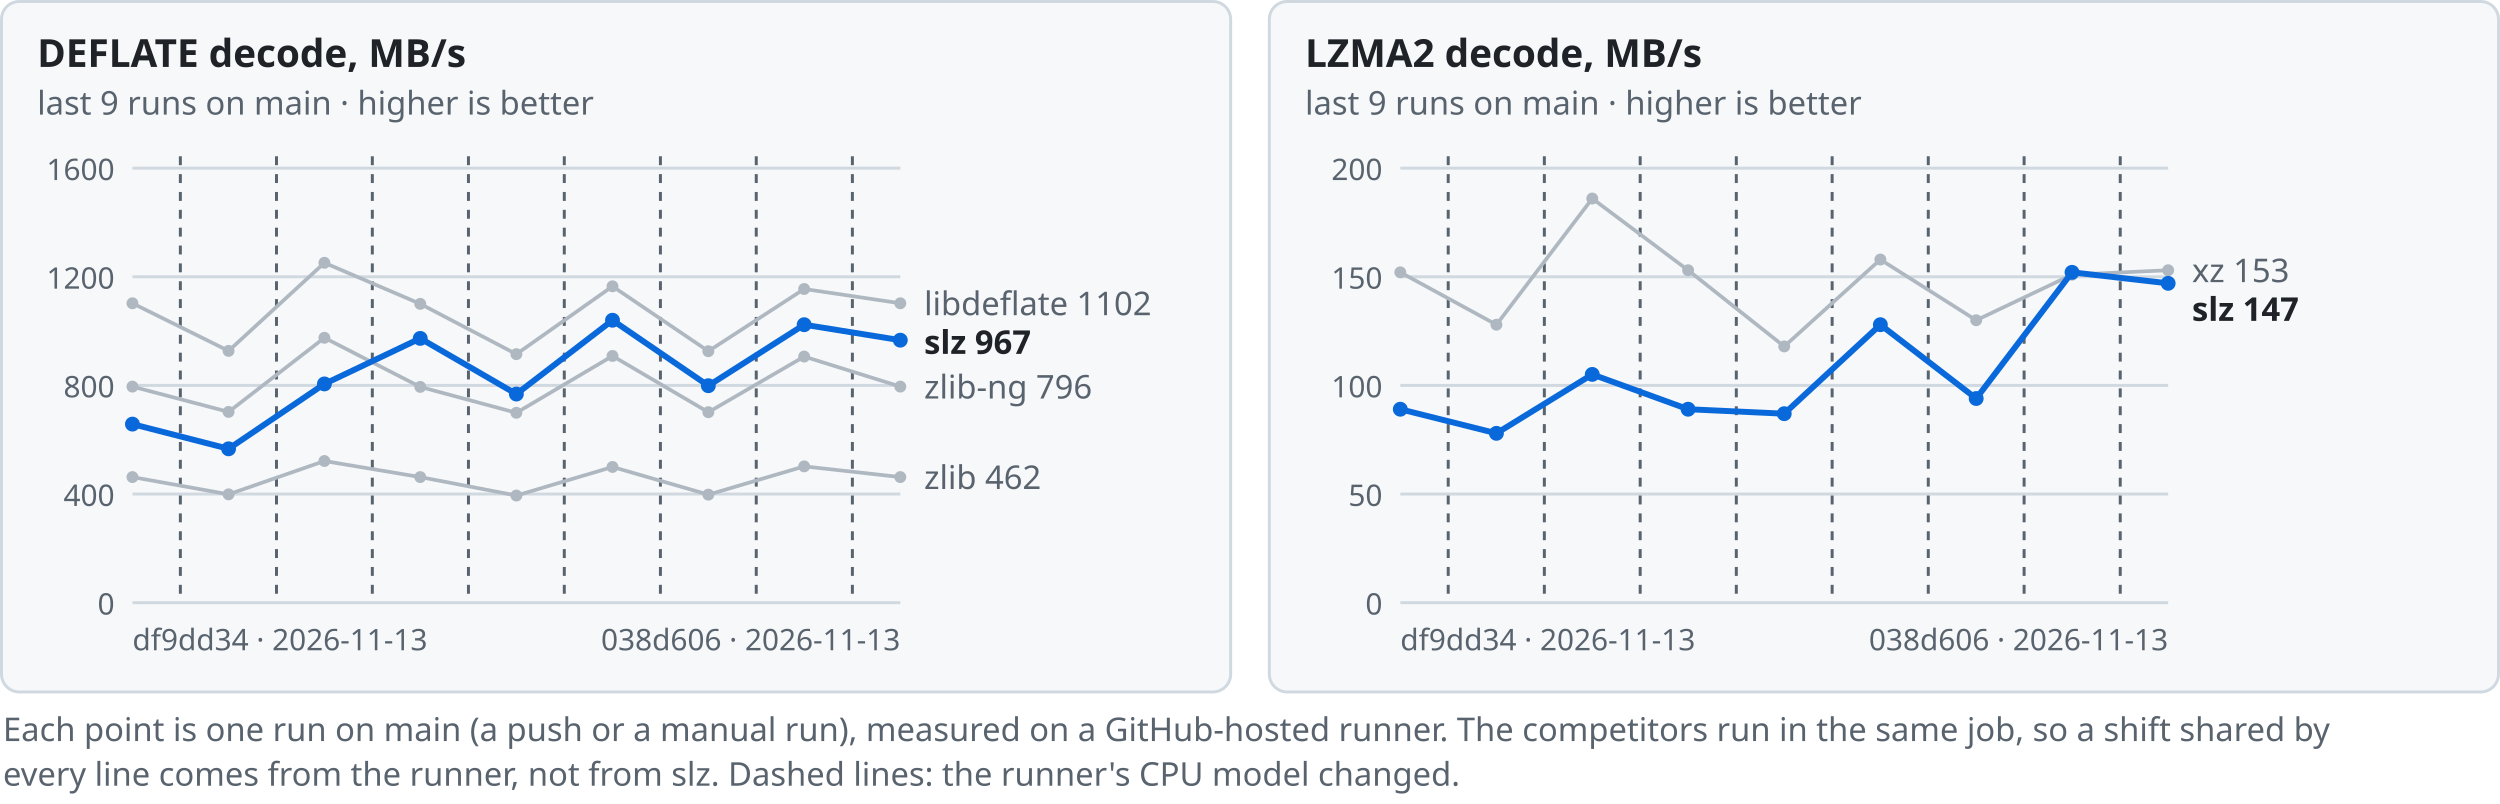
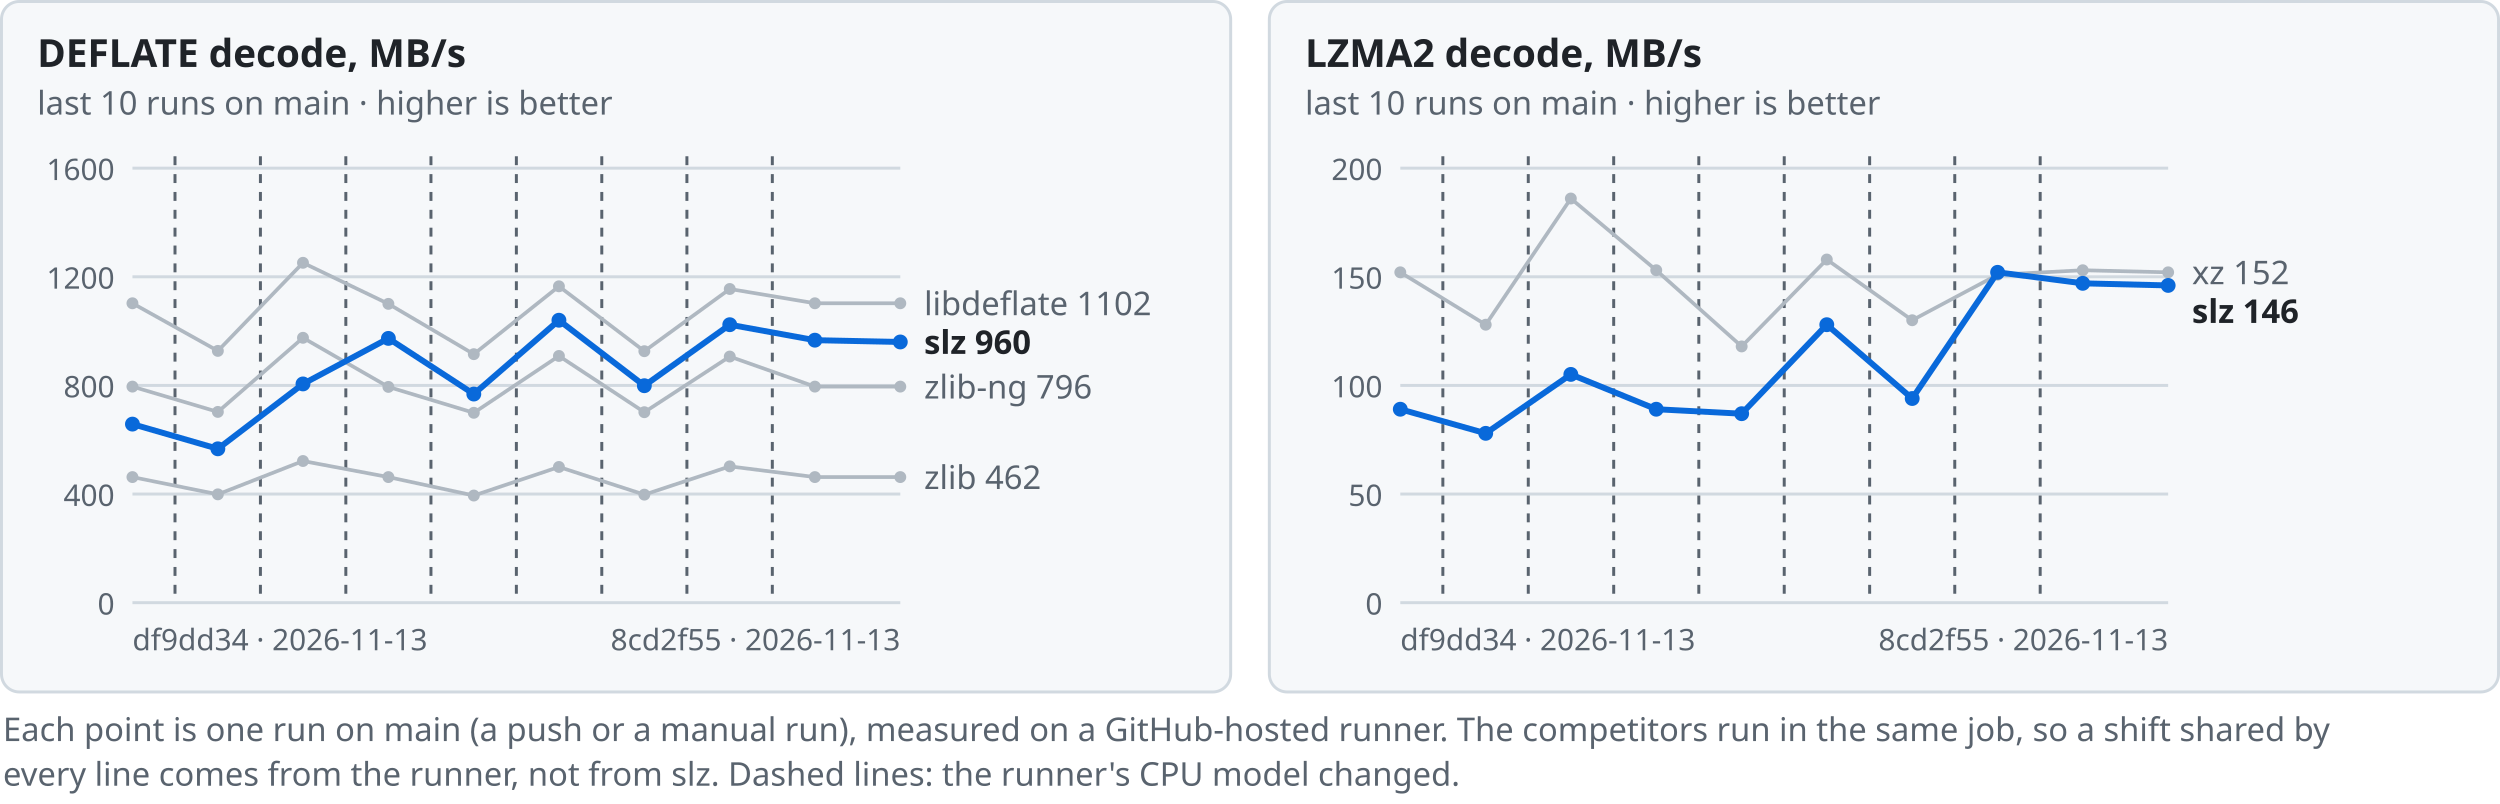
<svg xmlns="http://www.w3.org/2000/svg" width="840" height="270" viewBox="0 0 840 270" role="img" aria-labelledby="title desc">
  <style>text{font-family:-apple-system,BlinkMacSystemFont,'Segoe UI','Noto Sans',Helvetica,Arial,sans-serif;font-variant-numeric:tabular-nums}</style>
  <rect x="0.5" y="0.5" width="413.0" height="232.0" fill="#f6f8fa" rx="6" stroke="#d1d9e0" />
  <text x="12.5" y="22.5" font-size="13" fill="#1f2328" font-weight="600">DEFLATE decode, MB/s</text>
-   <text x="12.5" y="38.5" font-size="11" fill="#59636e">last 9 runs on main · higher is better</text>
+   <text x="12.5" y="38.5" font-size="11" fill="#59636e">last 10 runs on main · higher is better</text>
  <line x1="44.5" y1="202.5" x2="302.5" y2="202.5" stroke="#d1d9e0" stroke-width="1" />
  <text x="38.5" y="206.5" font-size="10" fill="#59636e" text-anchor="end">0</text>
  <line x1="44.5" y1="166.0" x2="302.5" y2="166.0" stroke="#d1d9e0" stroke-width="1" />
  <text x="38.5" y="170.0" font-size="10" fill="#59636e" text-anchor="end">400</text>
  <line x1="44.5" y1="129.5" x2="302.5" y2="129.5" stroke="#d1d9e0" stroke-width="1" />
  <text x="38.5" y="133.5" font-size="10" fill="#59636e" text-anchor="end">800</text>
  <line x1="44.5" y1="93.0" x2="302.5" y2="93.0" stroke="#d1d9e0" stroke-width="1" />
  <text x="38.5" y="97.0" font-size="10" fill="#59636e" text-anchor="end">1200</text>
  <line x1="44.5" y1="56.5" x2="302.5" y2="56.5" stroke="#d1d9e0" stroke-width="1" />
  <text x="38.5" y="60.5" font-size="10" fill="#59636e" text-anchor="end">1600</text>
-   <line x1="60.6" y1="52.5" x2="60.6" y2="202.5" stroke="#59636e" stroke-width="1" stroke-dasharray="3 3" />
-   <line x1="92.9" y1="52.5" x2="92.9" y2="202.5" stroke="#59636e" stroke-width="1" stroke-dasharray="3 3" />
-   <line x1="125.1" y1="52.5" x2="125.1" y2="202.5" stroke="#59636e" stroke-width="1" stroke-dasharray="3 3" />
-   <line x1="157.4" y1="52.5" x2="157.4" y2="202.5" stroke="#59636e" stroke-width="1" stroke-dasharray="3 3" />
-   <line x1="189.6" y1="52.5" x2="189.6" y2="202.5" stroke="#59636e" stroke-width="1" stroke-dasharray="3 3" />
-   <line x1="221.9" y1="52.5" x2="221.9" y2="202.5" stroke="#59636e" stroke-width="1" stroke-dasharray="3 3" />
-   <line x1="254.1" y1="52.5" x2="254.1" y2="202.5" stroke="#59636e" stroke-width="1" stroke-dasharray="3 3" />
-   <line x1="286.4" y1="52.5" x2="286.4" y2="202.5" stroke="#59636e" stroke-width="1" stroke-dasharray="3 3" />
-   <polyline points="44.5,101.9 76.8,117.9 109.0,88.3 141.2,102.1 173.5,119.0 205.8,96.2 238.0,118.0 270.2,97.1 302.5,101.9" fill="none" stroke="#afb8c1" stroke-width="1.25" stroke-linejoin="round" stroke-linecap="round" />
+   <line x1="58.8" y1="52.5" x2="58.8" y2="202.5" stroke="#59636e" stroke-width="1" stroke-dasharray="3 3" />
+   <line x1="87.5" y1="52.5" x2="87.5" y2="202.5" stroke="#59636e" stroke-width="1" stroke-dasharray="3 3" />
+   <line x1="116.2" y1="52.5" x2="116.2" y2="202.5" stroke="#59636e" stroke-width="1" stroke-dasharray="3 3" />
+   <line x1="144.8" y1="52.5" x2="144.8" y2="202.5" stroke="#59636e" stroke-width="1" stroke-dasharray="3 3" />
+   <line x1="173.5" y1="52.5" x2="173.5" y2="202.5" stroke="#59636e" stroke-width="1" stroke-dasharray="3 3" />
+   <line x1="202.2" y1="52.5" x2="202.2" y2="202.5" stroke="#59636e" stroke-width="1" stroke-dasharray="3 3" />
+   <line x1="230.8" y1="52.5" x2="230.8" y2="202.5" stroke="#59636e" stroke-width="1" stroke-dasharray="3 3" />
+   <line x1="259.5" y1="52.5" x2="259.5" y2="202.5" stroke="#59636e" stroke-width="1" stroke-dasharray="3 3" />
+   <polyline points="44.5,101.9 73.2,117.9 101.8,88.3 130.5,102.1 159.2,119.0 187.8,96.2 216.5,118.0 245.2,97.1 273.8,101.9 302.5,101.9" fill="none" stroke="#afb8c1" stroke-width="1.25" stroke-linejoin="round" stroke-linecap="round" />
  <circle cx="44.5" cy="101.9" r="2" fill="#afb8c1" />
-   <circle cx="76.8" cy="117.9" r="2" fill="#afb8c1" />
-   <circle cx="109.0" cy="88.3" r="2" fill="#afb8c1" />
-   <circle cx="141.2" cy="102.1" r="2" fill="#afb8c1" />
-   <circle cx="173.5" cy="119.0" r="2" fill="#afb8c1" />
-   <circle cx="205.8" cy="96.2" r="2" fill="#afb8c1" />
-   <circle cx="238.0" cy="118.0" r="2" fill="#afb8c1" />
-   <circle cx="270.2" cy="97.1" r="2" fill="#afb8c1" />
+   <circle cx="73.2" cy="117.9" r="2" fill="#afb8c1" />
+   <circle cx="101.8" cy="88.3" r="2" fill="#afb8c1" />
+   <circle cx="130.5" cy="102.1" r="2" fill="#afb8c1" />
+   <circle cx="159.2" cy="119.0" r="2" fill="#afb8c1" />
+   <circle cx="187.8" cy="96.2" r="2" fill="#afb8c1" />
+   <circle cx="216.5" cy="118.0" r="2" fill="#afb8c1" />
+   <circle cx="245.2" cy="97.1" r="2" fill="#afb8c1" />
+   <circle cx="273.8" cy="101.9" r="2" fill="#afb8c1" />
  <circle cx="302.5" cy="101.9" r="2" fill="#afb8c1" />
-   <polyline points="44.5,129.9 76.8,138.4 109.0,113.5 141.2,130.0 173.5,138.7 205.8,119.6 238.0,138.5 270.2,119.8 302.5,129.9" fill="none" stroke="#afb8c1" stroke-width="1.25" stroke-linejoin="round" stroke-linecap="round" />
+   <polyline points="44.5,129.9 73.2,138.4 101.8,113.5 130.5,130.0 159.2,138.7 187.8,119.6 216.5,138.5 245.2,119.8 273.8,129.9 302.5,129.9" fill="none" stroke="#afb8c1" stroke-width="1.25" stroke-linejoin="round" stroke-linecap="round" />
  <circle cx="44.5" cy="129.9" r="2" fill="#afb8c1" />
-   <circle cx="76.8" cy="138.4" r="2" fill="#afb8c1" />
-   <circle cx="109.0" cy="113.5" r="2" fill="#afb8c1" />
-   <circle cx="141.2" cy="130.0" r="2" fill="#afb8c1" />
-   <circle cx="173.5" cy="138.7" r="2" fill="#afb8c1" />
-   <circle cx="205.8" cy="119.6" r="2" fill="#afb8c1" />
-   <circle cx="238.0" cy="138.5" r="2" fill="#afb8c1" />
-   <circle cx="270.2" cy="119.8" r="2" fill="#afb8c1" />
+   <circle cx="73.2" cy="138.4" r="2" fill="#afb8c1" />
+   <circle cx="101.8" cy="113.5" r="2" fill="#afb8c1" />
+   <circle cx="130.5" cy="130.0" r="2" fill="#afb8c1" />
+   <circle cx="159.2" cy="138.7" r="2" fill="#afb8c1" />
+   <circle cx="187.8" cy="119.6" r="2" fill="#afb8c1" />
+   <circle cx="216.5" cy="138.5" r="2" fill="#afb8c1" />
+   <circle cx="245.2" cy="119.8" r="2" fill="#afb8c1" />
+   <circle cx="273.8" cy="129.9" r="2" fill="#afb8c1" />
  <circle cx="302.5" cy="129.9" r="2" fill="#afb8c1" />
-   <polyline points="44.5,160.3 76.8,166.1 109.0,154.9 141.2,160.3 173.5,166.5 205.8,156.9 238.0,166.2 270.2,156.7 302.5,160.3" fill="none" stroke="#afb8c1" stroke-width="1.25" stroke-linejoin="round" stroke-linecap="round" />
+   <polyline points="44.5,160.3 73.2,166.1 101.8,154.9 130.5,160.3 159.2,166.5 187.8,156.9 216.5,166.2 245.2,156.7 273.8,160.3 302.5,160.3" fill="none" stroke="#afb8c1" stroke-width="1.25" stroke-linejoin="round" stroke-linecap="round" />
  <circle cx="44.5" cy="160.3" r="2" fill="#afb8c1" />
-   <circle cx="76.8" cy="166.1" r="2" fill="#afb8c1" />
-   <circle cx="109.0" cy="154.9" r="2" fill="#afb8c1" />
-   <circle cx="141.2" cy="160.3" r="2" fill="#afb8c1" />
-   <circle cx="173.5" cy="166.5" r="2" fill="#afb8c1" />
-   <circle cx="205.8" cy="156.9" r="2" fill="#afb8c1" />
-   <circle cx="238.0" cy="166.2" r="2" fill="#afb8c1" />
-   <circle cx="270.2" cy="156.7" r="2" fill="#afb8c1" />
+   <circle cx="73.2" cy="166.1" r="2" fill="#afb8c1" />
+   <circle cx="101.8" cy="154.9" r="2" fill="#afb8c1" />
+   <circle cx="130.5" cy="160.3" r="2" fill="#afb8c1" />
+   <circle cx="159.2" cy="166.5" r="2" fill="#afb8c1" />
+   <circle cx="187.8" cy="156.9" r="2" fill="#afb8c1" />
+   <circle cx="216.5" cy="166.2" r="2" fill="#afb8c1" />
+   <circle cx="245.2" cy="156.7" r="2" fill="#afb8c1" />
+   <circle cx="273.8" cy="160.3" r="2" fill="#afb8c1" />
  <circle cx="302.5" cy="160.3" r="2" fill="#afb8c1" />
-   <polyline points="44.5,142.5 76.8,150.8 109.0,129.0 141.2,113.7 173.5,132.4 205.8,107.6 238.0,129.6 270.2,109.1 302.5,114.3" fill="none" stroke="#0969da" stroke-width="2" stroke-linejoin="round" stroke-linecap="round" />
+   <polyline points="44.5,142.5 73.2,150.8 101.8,129.0 130.5,113.7 159.2,132.4 187.8,107.6 216.5,129.6 245.2,109.1 273.8,114.3 302.5,114.9" fill="none" stroke="#0969da" stroke-width="2" stroke-linejoin="round" stroke-linecap="round" />
  <circle cx="44.5" cy="142.5" r="2.5" fill="#0969da" />
-   <circle cx="76.8" cy="150.8" r="2.5" fill="#0969da" />
-   <circle cx="109.0" cy="129.0" r="2.5" fill="#0969da" />
-   <circle cx="141.2" cy="113.7" r="2.5" fill="#0969da" />
-   <circle cx="173.5" cy="132.4" r="2.5" fill="#0969da" />
-   <circle cx="205.8" cy="107.6" r="2.5" fill="#0969da" />
-   <circle cx="238.0" cy="129.6" r="2.5" fill="#0969da" />
-   <circle cx="270.2" cy="109.1" r="2.5" fill="#0969da" />
-   <circle cx="302.5" cy="114.3" r="2.5" fill="#0969da" />
+   <circle cx="73.2" cy="150.8" r="2.5" fill="#0969da" />
+   <circle cx="101.8" cy="129.0" r="2.5" fill="#0969da" />
+   <circle cx="130.5" cy="113.7" r="2.5" fill="#0969da" />
+   <circle cx="159.2" cy="132.4" r="2.5" fill="#0969da" />
+   <circle cx="187.8" cy="107.6" r="2.5" fill="#0969da" />
+   <circle cx="216.5" cy="129.6" r="2.5" fill="#0969da" />
+   <circle cx="245.2" cy="109.1" r="2.5" fill="#0969da" />
+   <circle cx="273.8" cy="114.3" r="2.5" fill="#0969da" />
+   <circle cx="302.5" cy="114.9" r="2.5" fill="#0969da" />
  <text x="310.5" y="105.9" font-size="11" fill="#59636e">libdeflate 1102</text>
-   <text x="310.5" y="118.9" font-size="11" fill="#1f2328" font-weight="600">slz 967</text>
+   <text x="310.5" y="118.9" font-size="11" fill="#1f2328" font-weight="600">slz 960</text>
  <text x="310.5" y="133.9" font-size="11" fill="#59636e">zlib-ng 796</text>
  <text x="310.5" y="164.3" font-size="11" fill="#59636e">zlib 462</text>
  <text x="44.5" y="218.5" font-size="10" fill="#59636e">df9dd34 · 2026-11-13</text>
-   <text x="302.5" y="218.5" font-size="10" fill="#59636e" text-anchor="end">038d606 · 2026-11-13</text>
+   <text x="302.5" y="218.5" font-size="10" fill="#59636e" text-anchor="end">8cd2f55 · 2026-11-13</text>
  <rect x="426.5" y="0.5" width="413.0" height="232.0" fill="#f6f8fa" rx="6" stroke="#d1d9e0" />
  <text x="438.5" y="22.5" font-size="13" fill="#1f2328" font-weight="600">LZMA2 decode, MB/s</text>
-   <text x="438.5" y="38.5" font-size="11" fill="#59636e">last 9 runs on main · higher is better</text>
+   <text x="438.5" y="38.5" font-size="11" fill="#59636e">last 10 runs on main · higher is better</text>
  <line x1="470.5" y1="202.5" x2="728.5" y2="202.5" stroke="#d1d9e0" stroke-width="1" />
  <text x="464.5" y="206.5" font-size="10" fill="#59636e" text-anchor="end">0</text>
  <line x1="470.5" y1="166.0" x2="728.5" y2="166.0" stroke="#d1d9e0" stroke-width="1" />
  <text x="464.5" y="170.0" font-size="10" fill="#59636e" text-anchor="end">50</text>
  <line x1="470.5" y1="129.5" x2="728.5" y2="129.5" stroke="#d1d9e0" stroke-width="1" />
  <text x="464.5" y="133.5" font-size="10" fill="#59636e" text-anchor="end">100</text>
  <line x1="470.5" y1="93.0" x2="728.5" y2="93.0" stroke="#d1d9e0" stroke-width="1" />
  <text x="464.5" y="97.0" font-size="10" fill="#59636e" text-anchor="end">150</text>
  <line x1="470.5" y1="56.5" x2="728.5" y2="56.5" stroke="#d1d9e0" stroke-width="1" />
  <text x="464.5" y="60.5" font-size="10" fill="#59636e" text-anchor="end">200</text>
-   <line x1="486.6" y1="52.5" x2="486.6" y2="202.5" stroke="#59636e" stroke-width="1" stroke-dasharray="3 3" />
-   <line x1="518.9" y1="52.5" x2="518.9" y2="202.5" stroke="#59636e" stroke-width="1" stroke-dasharray="3 3" />
-   <line x1="551.1" y1="52.5" x2="551.1" y2="202.5" stroke="#59636e" stroke-width="1" stroke-dasharray="3 3" />
-   <line x1="583.4" y1="52.5" x2="583.4" y2="202.5" stroke="#59636e" stroke-width="1" stroke-dasharray="3 3" />
-   <line x1="615.6" y1="52.5" x2="615.6" y2="202.5" stroke="#59636e" stroke-width="1" stroke-dasharray="3 3" />
-   <line x1="647.9" y1="52.5" x2="647.9" y2="202.5" stroke="#59636e" stroke-width="1" stroke-dasharray="3 3" />
-   <line x1="680.1" y1="52.5" x2="680.1" y2="202.5" stroke="#59636e" stroke-width="1" stroke-dasharray="3 3" />
-   <line x1="712.4" y1="52.5" x2="712.4" y2="202.5" stroke="#59636e" stroke-width="1" stroke-dasharray="3 3" />
-   <polyline points="470.5,91.5 502.8,109.1 535.0,66.7 567.2,90.8 599.5,116.4 631.8,87.2 664.0,107.6 696.2,92.3 728.5,90.8" fill="none" stroke="#afb8c1" stroke-width="1.25" stroke-linejoin="round" stroke-linecap="round" />
+   <line x1="484.8" y1="52.5" x2="484.8" y2="202.5" stroke="#59636e" stroke-width="1" stroke-dasharray="3 3" />
+   <line x1="513.5" y1="52.5" x2="513.5" y2="202.5" stroke="#59636e" stroke-width="1" stroke-dasharray="3 3" />
+   <line x1="542.2" y1="52.5" x2="542.2" y2="202.5" stroke="#59636e" stroke-width="1" stroke-dasharray="3 3" />
+   <line x1="570.8" y1="52.5" x2="570.8" y2="202.5" stroke="#59636e" stroke-width="1" stroke-dasharray="3 3" />
+   <line x1="599.5" y1="52.5" x2="599.5" y2="202.5" stroke="#59636e" stroke-width="1" stroke-dasharray="3 3" />
+   <line x1="628.2" y1="52.5" x2="628.2" y2="202.5" stroke="#59636e" stroke-width="1" stroke-dasharray="3 3" />
+   <line x1="656.8" y1="52.5" x2="656.8" y2="202.5" stroke="#59636e" stroke-width="1" stroke-dasharray="3 3" />
+   <line x1="685.5" y1="52.5" x2="685.5" y2="202.5" stroke="#59636e" stroke-width="1" stroke-dasharray="3 3" />
+   <polyline points="470.5,91.5 499.2,109.1 527.8,66.7 556.5,90.8 585.2,116.4 613.8,87.2 642.5,107.6 671.2,92.3 699.8,90.8 728.5,91.5" fill="none" stroke="#afb8c1" stroke-width="1.25" stroke-linejoin="round" stroke-linecap="round" />
  <circle cx="470.5" cy="91.5" r="2" fill="#afb8c1" />
-   <circle cx="502.8" cy="109.1" r="2" fill="#afb8c1" />
-   <circle cx="535.0" cy="66.7" r="2" fill="#afb8c1" />
-   <circle cx="567.2" cy="90.8" r="2" fill="#afb8c1" />
-   <circle cx="599.5" cy="116.4" r="2" fill="#afb8c1" />
-   <circle cx="631.8" cy="87.2" r="2" fill="#afb8c1" />
-   <circle cx="664.0" cy="107.6" r="2" fill="#afb8c1" />
-   <circle cx="696.2" cy="92.3" r="2" fill="#afb8c1" />
-   <circle cx="728.5" cy="90.8" r="2" fill="#afb8c1" />
-   <polyline points="470.5,137.5 502.8,145.6 535.0,125.8 567.2,137.5 599.5,139.0 631.8,109.1 664.0,133.9 696.2,91.5 728.5,95.2" fill="none" stroke="#0969da" stroke-width="2" stroke-linejoin="round" stroke-linecap="round" />
+   <circle cx="499.2" cy="109.1" r="2" fill="#afb8c1" />
+   <circle cx="527.8" cy="66.7" r="2" fill="#afb8c1" />
+   <circle cx="556.5" cy="90.8" r="2" fill="#afb8c1" />
+   <circle cx="585.2" cy="116.4" r="2" fill="#afb8c1" />
+   <circle cx="613.8" cy="87.2" r="2" fill="#afb8c1" />
+   <circle cx="642.5" cy="107.6" r="2" fill="#afb8c1" />
+   <circle cx="671.2" cy="92.3" r="2" fill="#afb8c1" />
+   <circle cx="699.8" cy="90.8" r="2" fill="#afb8c1" />
+   <circle cx="728.5" cy="91.5" r="2" fill="#afb8c1" />
+   <polyline points="470.5,137.5 499.2,145.6 527.8,125.8 556.5,137.5 585.2,139.0 613.8,109.1 642.5,133.9 671.2,91.5 699.8,95.2 728.5,95.9" fill="none" stroke="#0969da" stroke-width="2" stroke-linejoin="round" stroke-linecap="round" />
  <circle cx="470.5" cy="137.5" r="2.5" fill="#0969da" />
-   <circle cx="502.8" cy="145.6" r="2.5" fill="#0969da" />
-   <circle cx="535.0" cy="125.8" r="2.5" fill="#0969da" />
-   <circle cx="567.2" cy="137.5" r="2.5" fill="#0969da" />
-   <circle cx="599.5" cy="139.0" r="2.5" fill="#0969da" />
-   <circle cx="631.8" cy="109.1" r="2.5" fill="#0969da" />
-   <circle cx="664.0" cy="133.9" r="2.5" fill="#0969da" />
-   <circle cx="696.2" cy="91.5" r="2.5" fill="#0969da" />
-   <circle cx="728.5" cy="95.2" r="2.5" fill="#0969da" />
-   <text x="736.5" y="94.8" font-size="11" fill="#59636e">xz 153</text>
-   <text x="736.5" y="107.8" font-size="11" fill="#1f2328" font-weight="600">slz 147</text>
+   <circle cx="499.2" cy="145.6" r="2.5" fill="#0969da" />
+   <circle cx="527.8" cy="125.8" r="2.5" fill="#0969da" />
+   <circle cx="556.5" cy="137.5" r="2.5" fill="#0969da" />
+   <circle cx="585.2" cy="139.0" r="2.5" fill="#0969da" />
+   <circle cx="613.8" cy="109.1" r="2.5" fill="#0969da" />
+   <circle cx="642.5" cy="133.9" r="2.5" fill="#0969da" />
+   <circle cx="671.2" cy="91.5" r="2.5" fill="#0969da" />
+   <circle cx="699.8" cy="95.2" r="2.5" fill="#0969da" />
+   <circle cx="728.5" cy="95.9" r="2.5" fill="#0969da" />
+   <text x="736.5" y="95.5" font-size="11" fill="#59636e">xz 152</text>
+   <text x="736.5" y="108.5" font-size="11" fill="#1f2328" font-weight="600">slz 146</text>
  <text x="470.5" y="218.5" font-size="10" fill="#59636e">df9dd34 · 2026-11-13</text>
-   <text x="728.5" y="218.5" font-size="10" fill="#59636e" text-anchor="end">038d606 · 2026-11-13</text>
+   <text x="728.5" y="218.5" font-size="10" fill="#59636e" text-anchor="end">8cd2f55 · 2026-11-13</text>
  <text x="1.0" y="249.0" font-size="11" fill="#59636e">Each point is one run on main (a push or a manual run), measured on a GitHub-hosted runner. The competitors run in the same job, so a shift shared by</text>
  <text x="1.0" y="264.0" font-size="11" fill="#59636e">every line comes from the runner, not from slz. Dashed lines: the runner's CPU model changed.</text>
</svg>
